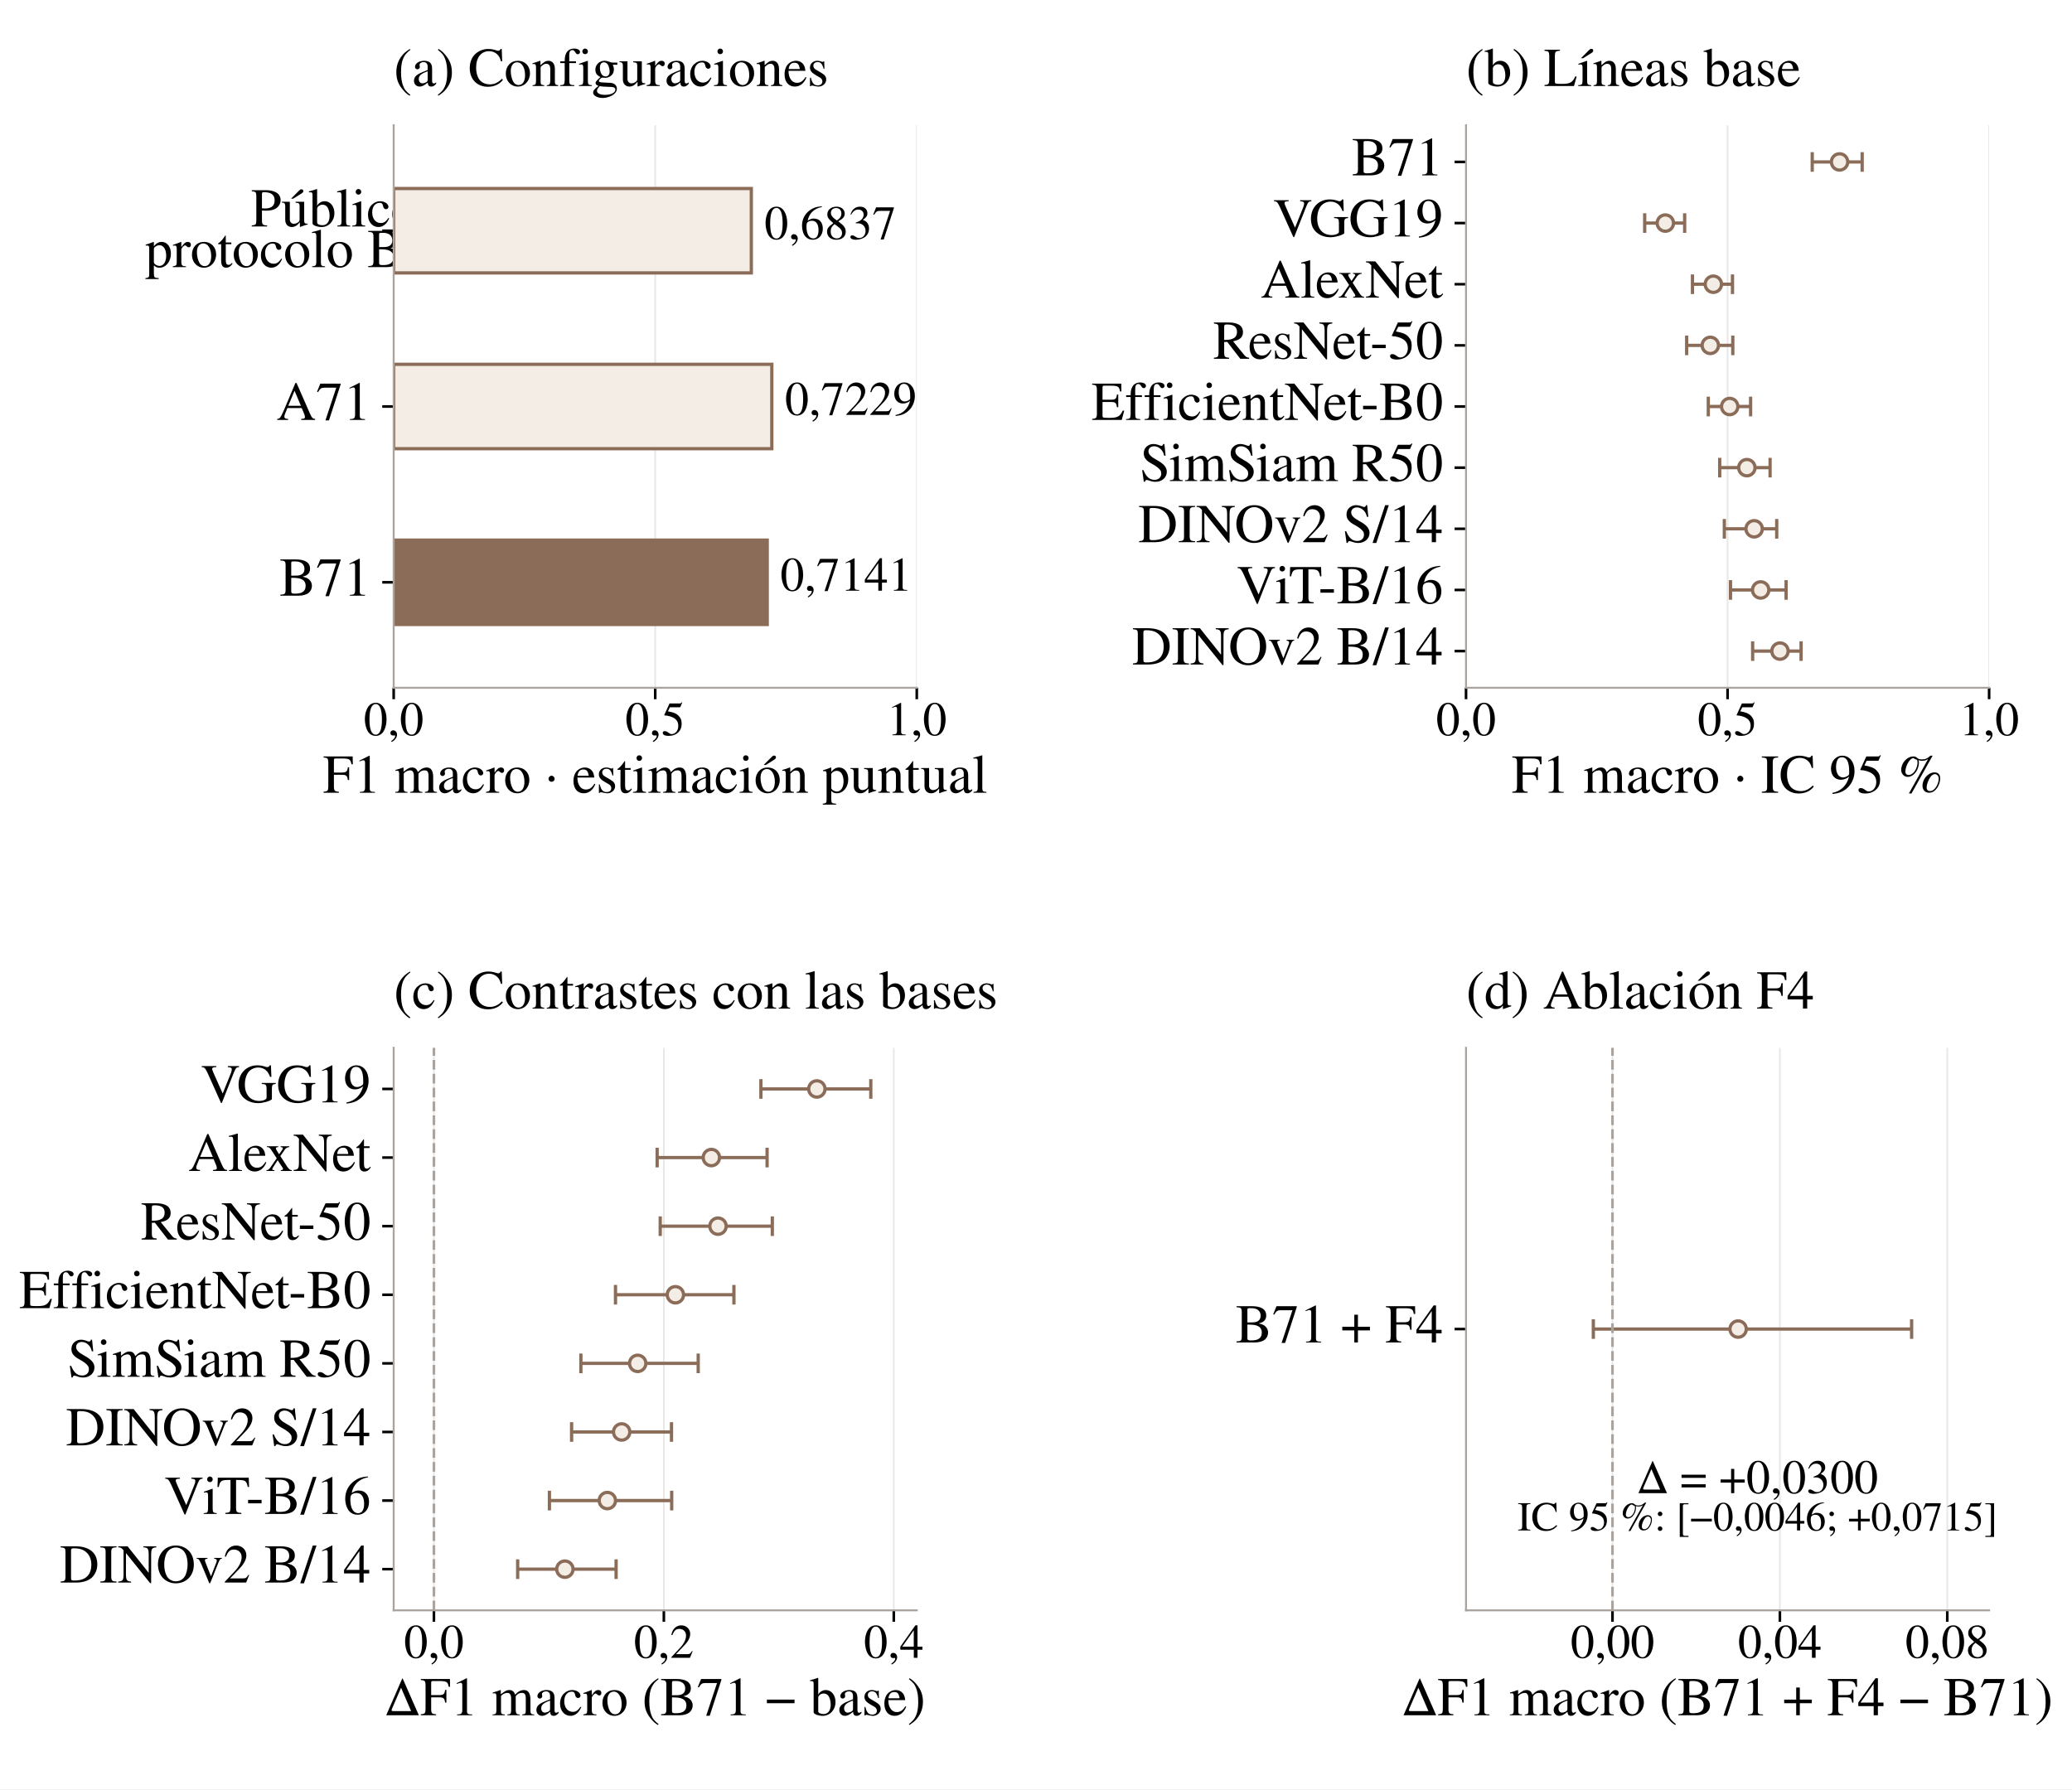
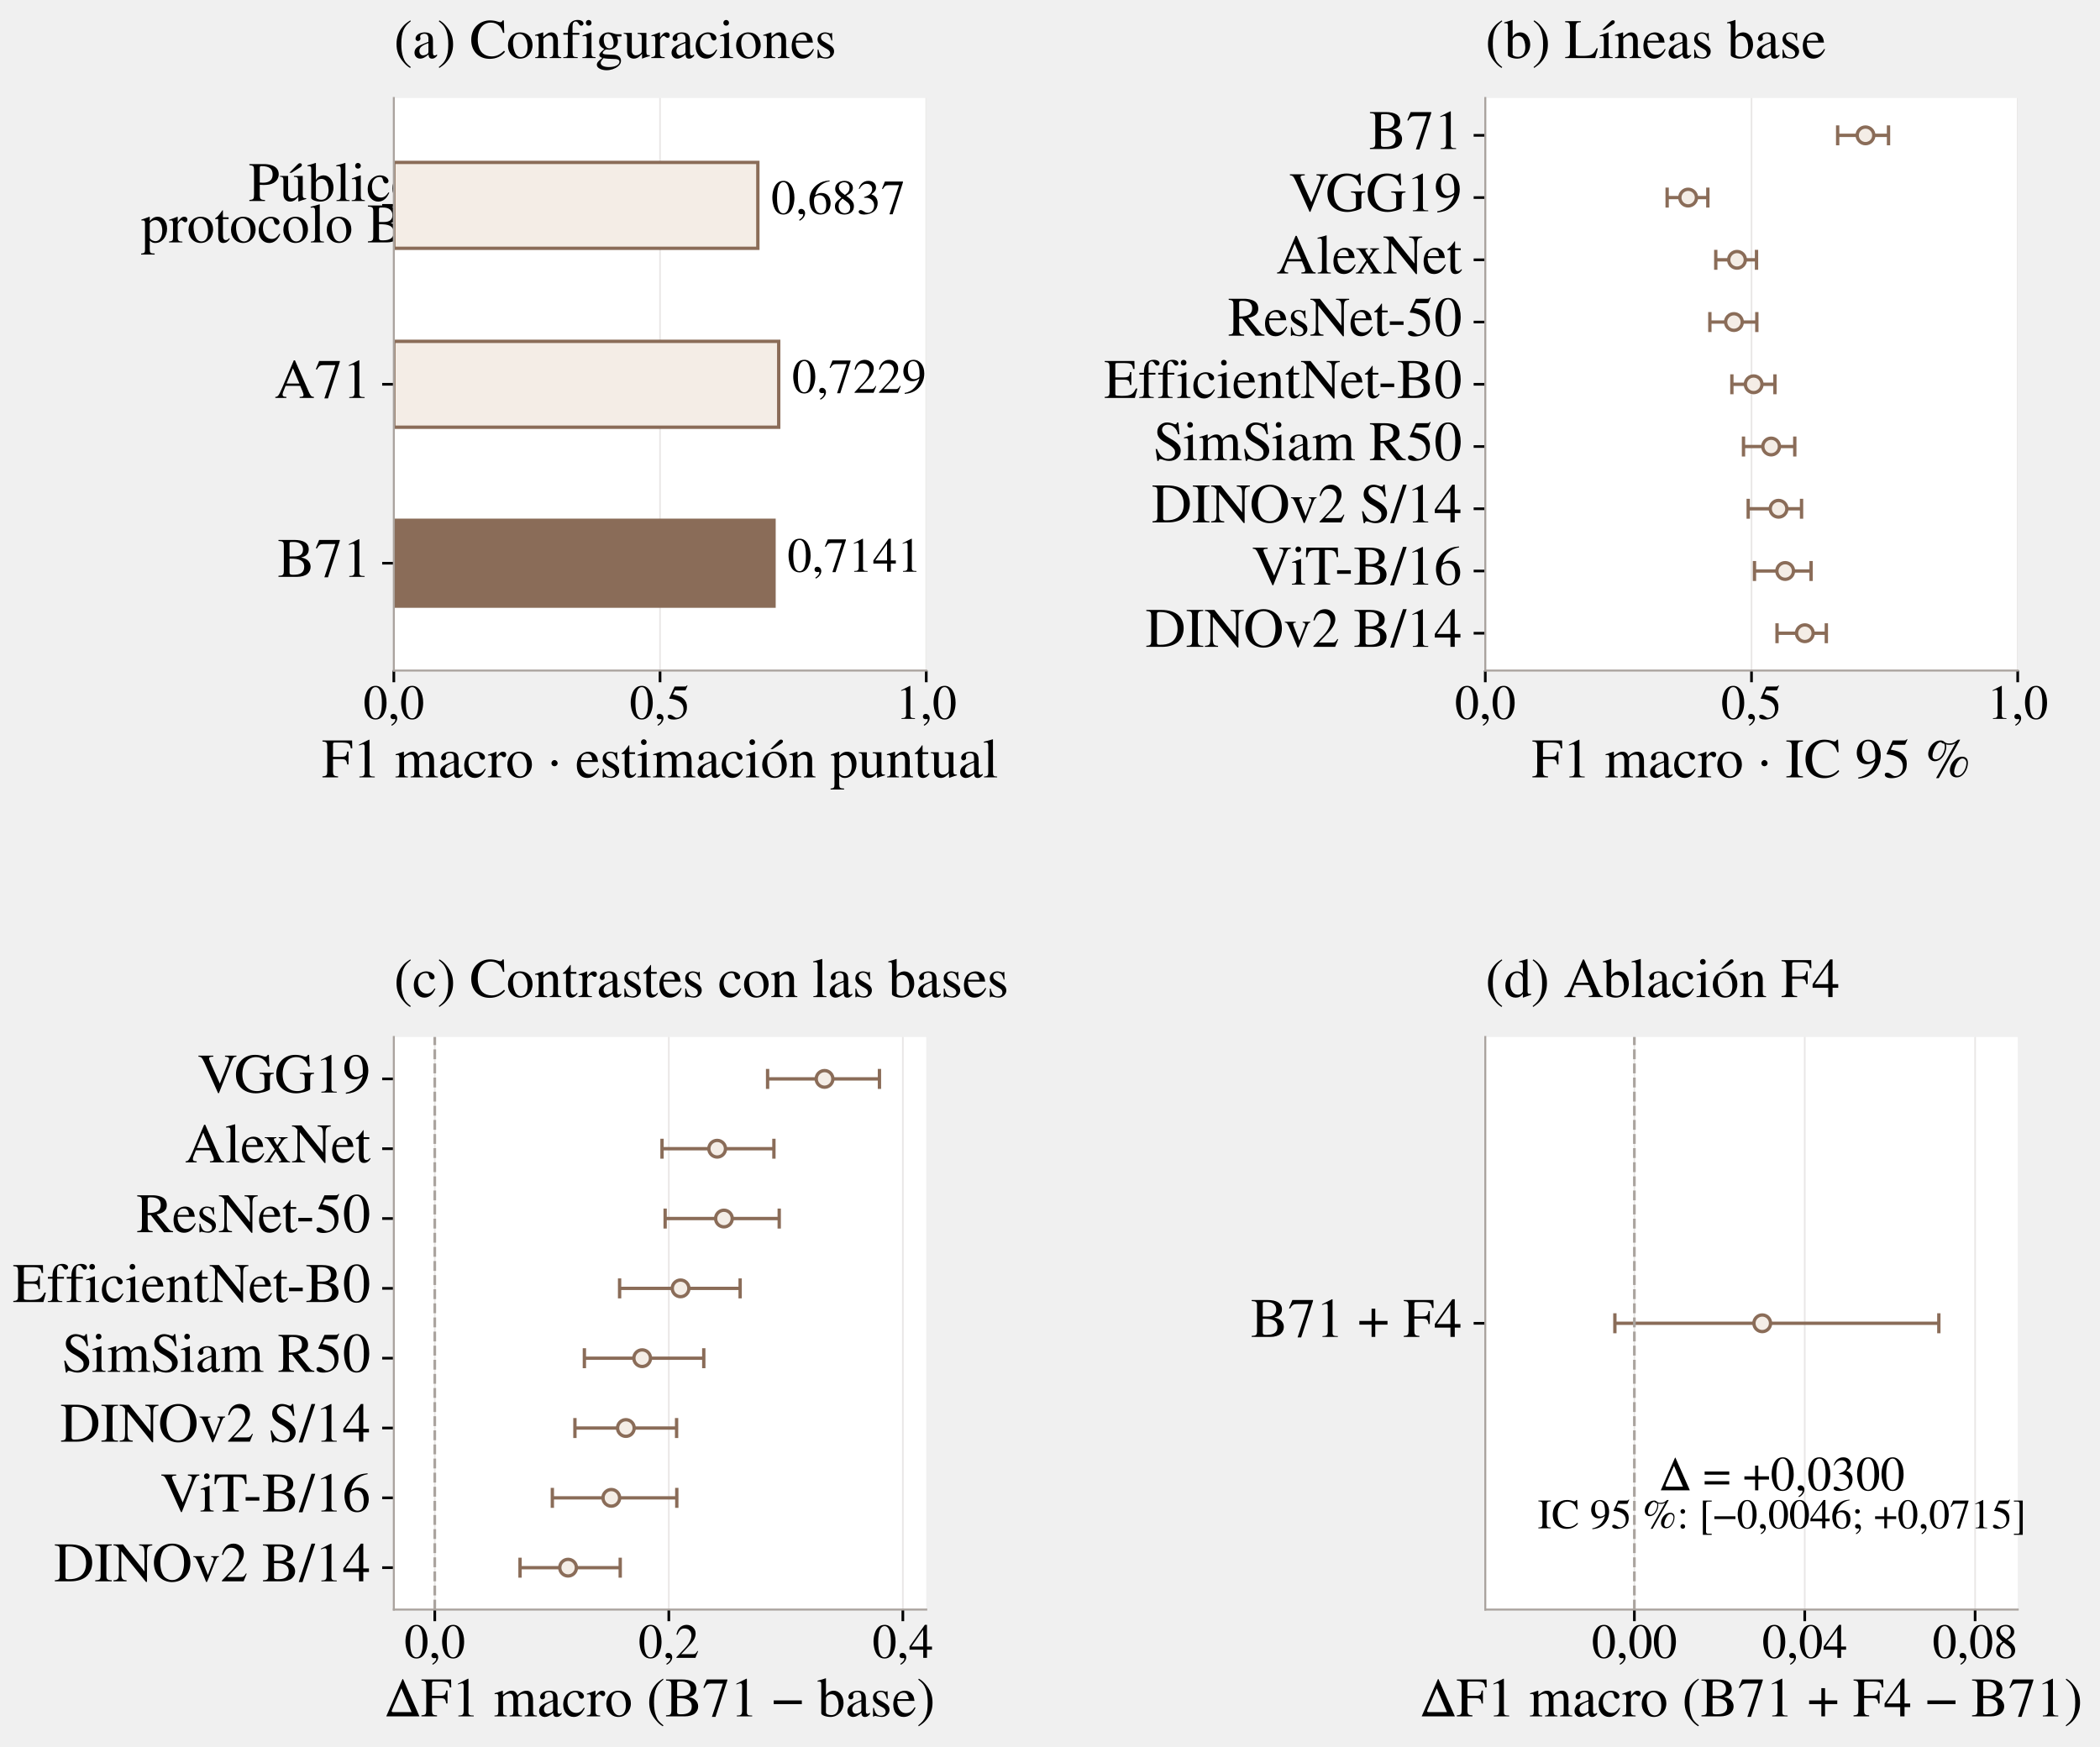
- <svg xmlns="http://www.w3.org/2000/svg" xmlns:xlink="http://www.w3.org/1999/xlink" width="633.6pt" height="547.2pt" viewBox="0 0 633.6 547.2" version="1.1">
+ <svg xmlns="http://www.w3.org/2000/svg" xmlns:xlink="http://www.w3.org/1999/xlink" width="630.913pt" height="524.685pt" viewBox="2.064 8.857 630.913 524.685" version="1.1">
  <defs>
    <style type="text/css">*{stroke-linejoin: round; stroke-linecap: butt}</style>
  </defs>
  <g id="figure_1">
-     <g id="patch_1">
-       <path d="M 0 547.2  L 633.6 547.2  L 633.6 0  L 0 0  z " style="fill: #ffffff" />
-     </g>
    <g id="axes_1">
      <g id="patch_2">
        <path d="M 120.384 210.34  L 280.342 210.34  L 280.342 38.304  L 120.384 38.304  z " style="fill: #ffffff" />
      </g>
      <g id="matplotlib.axis_1">
        <g id="xtick_1">
          <g id="line2d_1">
            <path d="M 120.384 210.34  L 120.384 38.304  " clip-path="url(#pb03a712d07)" style="fill: none; stroke: #aaa39e; stroke-opacity: 0.25; stroke-width: 0.5; stroke-linecap: square" />
          </g>
          <g id="line2d_2">
            <defs>
              <path id="mf6a71a6ab7" d="M 0 0  L 0 3.5  " style="stroke: #000000; stroke-width: 0.8" />
            </defs>
            <g>
              <use xlink:href="#mf6a71a6ab7" x="120.384" y="210.34" style="stroke: #000000; stroke-width: 0.8" />
            </g>
          </g>
          <g id="text_1">
            <text style="font-size: 14.67px; font-family: 'Nimbus Roman'; text-anchor: middle" x="120.384" y="224.853" transform="rotate(-0 120.384 224.853)">0,0</text>
          </g>
        </g>
        <g id="xtick_2">
          <g id="line2d_3">
            <path d="M 200.363 210.34  L 200.363 38.304  " clip-path="url(#pb03a712d07)" style="fill: none; stroke: #aaa39e; stroke-opacity: 0.25; stroke-width: 0.5; stroke-linecap: square" />
          </g>
          <g id="line2d_4">
            <g>
              <use xlink:href="#mf6a71a6ab7" x="200.363" y="210.34" style="stroke: #000000; stroke-width: 0.8" />
            </g>
          </g>
          <g id="text_2">
            <text style="font-size: 14.67px; font-family: 'Nimbus Roman'; text-anchor: middle" x="200.363" y="224.853" transform="rotate(-0 200.363 224.853)">0,5</text>
          </g>
        </g>
        <g id="xtick_3">
          <g id="line2d_5">
            <path d="M 280.342 210.34  L 280.342 38.304  " clip-path="url(#pb03a712d07)" style="fill: none; stroke: #aaa39e; stroke-opacity: 0.25; stroke-width: 0.5; stroke-linecap: square" />
          </g>
          <g id="line2d_6">
            <g>
              <use xlink:href="#mf6a71a6ab7" x="280.342" y="210.34" style="stroke: #000000; stroke-width: 0.8" />
            </g>
          </g>
          <g id="text_3">
            <text style="font-size: 14.67px; font-family: 'Nimbus Roman'; text-anchor: middle" x="280.342" y="224.853" transform="rotate(-0 280.342 224.853)">1,0</text>
          </g>
        </g>
        <g id="text_4">
          <text style="font-size: 16.76px; font-family: 'Nimbus Roman'; text-anchor: middle" x="200.363" y="242.436" transform="rotate(-0 200.363 242.436)">F1 macro · estimación puntual</text>
        </g>
      </g>
      <g id="matplotlib.axis_2">
        <g id="ytick_1">
          <g id="line2d_7">
            <defs>
              <path id="me156489c3a" d="M 0 0  L -3.5 0  " style="stroke: #000000; stroke-width: 0.8" />
            </defs>
            <g>
              <use xlink:href="#me156489c3a" x="120.384" y="70.561" style="stroke: #000000; stroke-width: 0.8" />
            </g>
          </g>
          <g id="text_5">
            <text style="font-size: 16.76px; font-family: 'Nimbus Roman'" transform="translate(76.71275 69.25863)">Público</text>
            <text style="font-size: 16.76px; font-family: 'Nimbus Roman'" transform="translate(44.384 81.69776)">protocolo B71</text>
          </g>
        </g>
        <g id="ytick_2">
          <g id="line2d_8">
            <g>
              <use xlink:href="#me156489c3a" x="120.384" y="124.322" style="stroke: #000000; stroke-width: 0.8" />
            </g>
          </g>
          <g id="text_6">
            <text style="font-size: 16.76px; font-family: 'Nimbus Roman'; text-anchor: end" x="113.384" y="128.42" transform="rotate(-0 113.384 128.42)">A71</text>
          </g>
        </g>
        <g id="ytick_3">
          <g id="line2d_9">
            <g>
              <use xlink:href="#me156489c3a" x="120.384" y="178.084" style="stroke: #000000; stroke-width: 0.8" />
            </g>
          </g>
          <g id="text_7">
            <text style="font-size: 16.76px; font-family: 'Nimbus Roman'; text-anchor: end" x="113.384" y="182.181" transform="rotate(-0 113.384 182.1814)">B71</text>
          </g>
        </g>
      </g>
      <g id="patch_3">
        <path d="M 120.384 57.658  L 229.747 57.658  L 229.747 83.464  L 120.384 83.464  z " clip-path="url(#pb03a712d07)" style="fill: #f4ede6; stroke: #8a6c58; stroke-linejoin: miter" />
      </g>
      <g id="patch_4">
        <path d="M 120.384 111.419  L 236.016 111.419  L 236.016 137.225  L 120.384 137.225  z " clip-path="url(#pb03a712d07)" style="fill: #f4ede6; stroke: #8a6c58; stroke-linejoin: miter" />
      </g>
      <g id="patch_5">
        <path d="M 120.384 165.181  L 234.611 165.181  L 234.611 190.986  L 120.384 190.986  z " clip-path="url(#pb03a712d07)" style="fill: #8a6c58; stroke: #8a6c58; stroke-linejoin: miter" />
      </g>
      <g id="patch_6">
        <path d="M 120.384 210.34  L 120.384 38.304  " style="fill: none; stroke: #aaa39e; stroke-width: 0.6; stroke-linejoin: miter; stroke-linecap: square" />
      </g>
      <g id="patch_7">
        <path d="M 120.384 210.34  L 280.342 210.34  " style="fill: none; stroke: #aaa39e; stroke-width: 0.6; stroke-linejoin: miter; stroke-linecap: square" />
      </g>
      <g id="text_8">
        <text style="font-size: 14.67px; font-family: 'Nimbus Roman'; text-anchor: start" x="233.745" y="73.123" transform="rotate(-0 233.7455 73.12347)">0,6837</text>
      </g>
      <g id="text_9">
        <text style="font-size: 14.67px; font-family: 'Nimbus Roman'; text-anchor: start" x="240.015" y="126.885" transform="rotate(-0 240.0148 126.8848)">0,7229</text>
      </g>
      <g id="text_10">
        <text style="font-size: 14.67px; font-family: 'Nimbus Roman'; text-anchor: start" x="238.61" y="180.646" transform="rotate(-0 238.6101 180.6462)">0,7141</text>
      </g>
      <g id="text_11">
        <text style="font-size: 16.76px; font-family: 'Nimbus Roman'; text-anchor: start" x="120.384" y="26.304" transform="rotate(-0 120.384 26.304)">(a) Configuraciones</text>
      </g>
    </g>
    <g id="axes_2">
      <g id="patch_8">
        <path d="M 448.298 210.34  L 608.256 210.34  L 608.256 38.304  L 448.298 38.304  z " style="fill: #ffffff" />
      </g>
      <g id="matplotlib.axis_3">
        <g id="xtick_4">
          <g id="line2d_10">
            <path d="M 448.298 210.34  L 448.298 38.304  " clip-path="url(#p056032c925)" style="fill: none; stroke: #aaa39e; stroke-opacity: 0.25; stroke-width: 0.5; stroke-linecap: square" />
          </g>
          <g id="line2d_11">
            <g>
              <use xlink:href="#mf6a71a6ab7" x="448.298" y="210.34" style="stroke: #000000; stroke-width: 0.8" />
            </g>
          </g>
          <g id="text_12">
            <text style="font-size: 14.67px; font-family: 'Nimbus Roman'; text-anchor: middle" x="448.298" y="224.853" transform="rotate(-0 448.298 224.853)">0,0</text>
          </g>
        </g>
        <g id="xtick_5">
          <g id="line2d_12">
            <path d="M 528.277 210.34  L 528.277 38.304  " clip-path="url(#p056032c925)" style="fill: none; stroke: #aaa39e; stroke-opacity: 0.25; stroke-width: 0.5; stroke-linecap: square" />
          </g>
          <g id="line2d_13">
            <g>
              <use xlink:href="#mf6a71a6ab7" x="528.277" y="210.34" style="stroke: #000000; stroke-width: 0.8" />
            </g>
          </g>
          <g id="text_13">
            <text style="font-size: 14.67px; font-family: 'Nimbus Roman'; text-anchor: middle" x="528.277" y="224.853" transform="rotate(-0 528.277 224.853)">0,5</text>
          </g>
        </g>
        <g id="xtick_6">
          <g id="line2d_14">
            <path d="M 608.256 210.34  L 608.256 38.304  " clip-path="url(#p056032c925)" style="fill: none; stroke: #aaa39e; stroke-opacity: 0.25; stroke-width: 0.5; stroke-linecap: square" />
          </g>
          <g id="line2d_15">
            <g>
              <use xlink:href="#mf6a71a6ab7" x="608.256" y="210.34" style="stroke: #000000; stroke-width: 0.8" />
            </g>
          </g>
          <g id="text_14">
            <text style="font-size: 14.67px; font-family: 'Nimbus Roman'; text-anchor: middle" x="608.256" y="224.853" transform="rotate(-0 608.256 224.853)">1,0</text>
          </g>
        </g>
        <g id="text_15">
          <text style="font-size: 16.76px; font-family: 'Nimbus Roman'; text-anchor: middle" x="528.277" y="242.436" transform="rotate(-0 528.277 242.436)">F1 macro · IC 95 %</text>
        </g>
      </g>
      <g id="matplotlib.axis_4">
        <g id="ytick_4">
          <g id="line2d_16">
            <g>
              <use xlink:href="#me156489c3a" x="448.298" y="49.524" style="stroke: #000000; stroke-width: 0.8" />
            </g>
          </g>
          <g id="text_16">
            <text style="font-size: 16.76px; font-family: 'Nimbus Roman'; text-anchor: end" x="441.298" y="53.622" transform="rotate(-0 441.298 53.62157)">B71</text>
          </g>
        </g>
        <g id="ytick_5">
          <g id="line2d_17">
            <g>
              <use xlink:href="#me156489c3a" x="448.298" y="68.223" style="stroke: #000000; stroke-width: 0.8" />
            </g>
          </g>
          <g id="text_17">
            <text style="font-size: 16.76px; font-family: 'Nimbus Roman'; text-anchor: end" x="441.298" y="72.321" transform="rotate(-0 441.298 72.32118)">VGG19</text>
          </g>
        </g>
        <g id="ytick_6">
          <g id="line2d_18">
            <g>
              <use xlink:href="#me156489c3a" x="448.298" y="86.923" style="stroke: #000000; stroke-width: 0.8" />
            </g>
          </g>
          <g id="text_18">
            <text style="font-size: 16.76px; font-family: 'Nimbus Roman'; text-anchor: end" x="441.298" y="91.021" transform="rotate(-0 441.298 91.02079)">AlexNet</text>
          </g>
        </g>
        <g id="ytick_7">
          <g id="line2d_19">
            <g>
              <use xlink:href="#me156489c3a" x="448.298" y="105.623" style="stroke: #000000; stroke-width: 0.8" />
            </g>
          </g>
          <g id="text_19">
            <text style="font-size: 16.76px; font-family: 'Nimbus Roman'; text-anchor: end" x="441.298" y="109.72" transform="rotate(-0 441.298 109.7204)">ResNet-50</text>
          </g>
        </g>
        <g id="ytick_8">
          <g id="line2d_20">
            <g>
              <use xlink:href="#me156489c3a" x="448.298" y="124.322" style="stroke: #000000; stroke-width: 0.8" />
            </g>
          </g>
          <g id="text_20">
            <text style="font-size: 16.76px; font-family: 'Nimbus Roman'; text-anchor: end" x="441.298" y="128.42" transform="rotate(-0 441.298 128.42)">EfficientNet-B0</text>
          </g>
        </g>
        <g id="ytick_9">
          <g id="line2d_21">
            <g>
              <use xlink:href="#me156489c3a" x="448.298" y="143.022" style="stroke: #000000; stroke-width: 0.8" />
            </g>
          </g>
          <g id="text_21">
            <text style="font-size: 16.76px; font-family: 'Nimbus Roman'; text-anchor: end" x="441.298" y="147.12" transform="rotate(-0 441.298 147.1196)">SimSiam R50</text>
          </g>
        </g>
        <g id="ytick_10">
          <g id="line2d_22">
            <g>
              <use xlink:href="#me156489c3a" x="448.298" y="161.721" style="stroke: #000000; stroke-width: 0.8" />
            </g>
          </g>
          <g id="text_22">
            <text style="font-size: 16.76px; font-family: 'Nimbus Roman'; text-anchor: end" x="441.298" y="165.819" transform="rotate(-0 441.298 165.8192)">DINOv2 S/14</text>
          </g>
        </g>
        <g id="ytick_11">
          <g id="line2d_23">
            <g>
              <use xlink:href="#me156489c3a" x="448.298" y="180.421" style="stroke: #000000; stroke-width: 0.8" />
            </g>
          </g>
          <g id="text_23">
            <text style="font-size: 16.76px; font-family: 'Nimbus Roman'; text-anchor: end" x="441.298" y="184.519" transform="rotate(-0 441.298 184.5188)">ViT-B/16</text>
          </g>
        </g>
        <g id="ytick_12">
          <g id="line2d_24">
            <g>
              <use xlink:href="#me156489c3a" x="448.298" y="199.121" style="stroke: #000000; stroke-width: 0.8" />
            </g>
          </g>
          <g id="text_24">
            <text style="font-size: 16.76px; font-family: 'Nimbus Roman'; text-anchor: end" x="441.298" y="203.218" transform="rotate(-0 441.298 203.2184)">DINOv2 B/14</text>
          </g>
        </g>
      </g>
      <g id="LineCollection_1">
        <path d="M 554.165 49.524  L 569.44 49.524  " clip-path="url(#p056032c925)" style="fill: none; stroke: #8a6c58" />
        <path d="M 502.934 68.223  L 515.156 68.223  " clip-path="url(#p056032c925)" style="fill: none; stroke: #8a6c58" />
        <path d="M 517.542 86.923  L 529.782 86.923  " clip-path="url(#p056032c925)" style="fill: none; stroke: #8a6c58" />
        <path d="M 515.767 105.623  L 529.876 105.623  " clip-path="url(#p056032c925)" style="fill: none; stroke: #8a6c58" />
        <path d="M 522.381 124.322  L 535.319 124.322  " clip-path="url(#p056032c925)" style="fill: none; stroke: #8a6c58" />
        <path d="M 525.873 143.022  L 541.279 143.022  " clip-path="url(#p056032c925)" style="fill: none; stroke: #8a6c58" />
        <path d="M 527.287 161.721  L 543.309 161.721  " clip-path="url(#p056032c925)" style="fill: none; stroke: #8a6c58" />
        <path d="M 529.167 180.421  L 546.176 180.421  " clip-path="url(#p056032c925)" style="fill: none; stroke: #8a6c58" />
        <path d="M 535.947 199.121  L 550.755 199.121  " clip-path="url(#p056032c925)" style="fill: none; stroke: #8a6c58" />
      </g>
      <g id="line2d_25">
        <defs>
          <path id="mb0f9478a7f" d="M 0 3  L 0 -3  " style="stroke: #8a6c58" />
        </defs>
        <g clip-path="url(#p056032c925)">
          <use xlink:href="#mb0f9478a7f" x="554.165" y="49.524" style="fill: #8a6c58; stroke: #8a6c58" />
          <use xlink:href="#mb0f9478a7f" x="502.934" y="68.223" style="fill: #8a6c58; stroke: #8a6c58" />
          <use xlink:href="#mb0f9478a7f" x="517.542" y="86.923" style="fill: #8a6c58; stroke: #8a6c58" />
          <use xlink:href="#mb0f9478a7f" x="515.767" y="105.623" style="fill: #8a6c58; stroke: #8a6c58" />
          <use xlink:href="#mb0f9478a7f" x="522.381" y="124.322" style="fill: #8a6c58; stroke: #8a6c58" />
          <use xlink:href="#mb0f9478a7f" x="525.873" y="143.022" style="fill: #8a6c58; stroke: #8a6c58" />
          <use xlink:href="#mb0f9478a7f" x="527.287" y="161.721" style="fill: #8a6c58; stroke: #8a6c58" />
          <use xlink:href="#mb0f9478a7f" x="529.167" y="180.421" style="fill: #8a6c58; stroke: #8a6c58" />
          <use xlink:href="#mb0f9478a7f" x="535.947" y="199.121" style="fill: #8a6c58; stroke: #8a6c58" />
        </g>
      </g>
      <g id="line2d_26">
        <g clip-path="url(#p056032c925)">
          <use xlink:href="#mb0f9478a7f" x="569.44" y="49.524" style="fill: #8a6c58; stroke: #8a6c58" />
          <use xlink:href="#mb0f9478a7f" x="515.156" y="68.223" style="fill: #8a6c58; stroke: #8a6c58" />
          <use xlink:href="#mb0f9478a7f" x="529.782" y="86.923" style="fill: #8a6c58; stroke: #8a6c58" />
          <use xlink:href="#mb0f9478a7f" x="529.876" y="105.623" style="fill: #8a6c58; stroke: #8a6c58" />
          <use xlink:href="#mb0f9478a7f" x="535.319" y="124.322" style="fill: #8a6c58; stroke: #8a6c58" />
          <use xlink:href="#mb0f9478a7f" x="541.279" y="143.022" style="fill: #8a6c58; stroke: #8a6c58" />
          <use xlink:href="#mb0f9478a7f" x="543.309" y="161.721" style="fill: #8a6c58; stroke: #8a6c58" />
          <use xlink:href="#mb0f9478a7f" x="546.176" y="180.421" style="fill: #8a6c58; stroke: #8a6c58" />
          <use xlink:href="#mb0f9478a7f" x="550.755" y="199.121" style="fill: #8a6c58; stroke: #8a6c58" />
        </g>
      </g>
      <g id="line2d_27">
        <defs>
          <path id="m478e8dbc94" d="M 0 2.5  C 0.663 2.5 1.299 2.237 1.768 1.768  C 2.237 1.299 2.5 0.663 2.5 0  C 2.5 -0.663 2.237 -1.299 1.768 -1.768  C 1.299 -2.237 0.663 -2.5 0 -2.5  C -0.663 -2.5 -1.299 -2.237 -1.768 -1.768  C -2.237 -1.299 -2.5 -0.663 -2.5 0  C -2.5 0.663 -2.237 1.299 -1.768 1.768  C -1.299 2.237 -0.663 2.5 0 2.5  z " style="stroke: #8a6c58" />
        </defs>
        <g clip-path="url(#p056032c925)">
          <use xlink:href="#m478e8dbc94" x="562.525" y="49.524" style="fill: #f4ede6; stroke: #8a6c58" />
          <use xlink:href="#m478e8dbc94" x="509.245" y="68.223" style="fill: #f4ede6; stroke: #8a6c58" />
          <use xlink:href="#m478e8dbc94" x="523.924" y="86.923" style="fill: #f4ede6; stroke: #8a6c58" />
          <use xlink:href="#m478e8dbc94" x="522.999" y="105.623" style="fill: #f4ede6; stroke: #8a6c58" />
          <use xlink:href="#m478e8dbc94" x="528.927" y="124.322" style="fill: #f4ede6; stroke: #8a6c58" />
          <use xlink:href="#m478e8dbc94" x="534.174" y="143.022" style="fill: #f4ede6; stroke: #8a6c58" />
          <use xlink:href="#m478e8dbc94" x="536.403" y="161.721" style="fill: #f4ede6; stroke: #8a6c58" />
          <use xlink:href="#m478e8dbc94" x="538.395" y="180.421" style="fill: #f4ede6; stroke: #8a6c58" />
          <use xlink:href="#m478e8dbc94" x="544.304" y="199.121" style="fill: #f4ede6; stroke: #8a6c58" />
        </g>
      </g>
      <g id="patch_9">
        <path d="M 448.298 210.34  L 448.298 38.304  " style="fill: none; stroke: #aaa39e; stroke-width: 0.6; stroke-linejoin: miter; stroke-linecap: square" />
      </g>
      <g id="patch_10">
        <path d="M 448.298 210.34  L 608.256 210.34  " style="fill: none; stroke: #aaa39e; stroke-width: 0.6; stroke-linejoin: miter; stroke-linecap: square" />
      </g>
      <g id="text_25">
        <text style="font-size: 16.76px; font-family: 'Nimbus Roman'; text-anchor: start" x="448.298" y="26.304" transform="rotate(-0 448.298 26.304)">(b) Líneas base</text>
      </g>
    </g>
    <g id="axes_3">
      <g id="patch_11">
        <path d="M 120.384 492.48  L 280.342 492.48  L 280.342 320.444  L 120.384 320.444  z " style="fill: #ffffff" />
      </g>
      <g id="matplotlib.axis_5">
        <g id="xtick_7">
          <g id="line2d_28">
            <path d="M 132.688 492.48  L 132.688 320.444  " clip-path="url(#p86e054930f)" style="fill: none; stroke: #aaa39e; stroke-opacity: 0.25; stroke-width: 0.5; stroke-linecap: square" />
          </g>
          <g id="line2d_29">
            <g>
              <use xlink:href="#mf6a71a6ab7" x="132.688" y="492.48" style="stroke: #000000; stroke-width: 0.8" />
            </g>
          </g>
          <g id="text_26">
            <text style="font-size: 14.67px; font-family: 'Nimbus Roman'; text-anchor: middle" x="132.688" y="506.993" transform="rotate(-0 132.6885 506.9927)">0,0</text>
          </g>
        </g>
        <g id="xtick_8">
          <g id="line2d_30">
            <path d="M 203 492.48  L 203 320.444  " clip-path="url(#p86e054930f)" style="fill: none; stroke: #aaa39e; stroke-opacity: 0.25; stroke-width: 0.5; stroke-linecap: square" />
          </g>
          <g id="line2d_31">
            <g>
              <use xlink:href="#mf6a71a6ab7" x="203" y="492.48" style="stroke: #000000; stroke-width: 0.8" />
            </g>
          </g>
          <g id="text_27">
            <text style="font-size: 14.67px; font-family: 'Nimbus Roman'; text-anchor: middle" x="203" y="506.993" transform="rotate(-0 202.9997 506.9927)">0,2</text>
          </g>
        </g>
        <g id="xtick_9">
          <g id="line2d_32">
            <path d="M 273.311 492.48  L 273.311 320.444  " clip-path="url(#p86e054930f)" style="fill: none; stroke: #aaa39e; stroke-opacity: 0.25; stroke-width: 0.5; stroke-linecap: square" />
          </g>
          <g id="line2d_33">
            <g>
              <use xlink:href="#mf6a71a6ab7" x="273.311" y="492.48" style="stroke: #000000; stroke-width: 0.8" />
            </g>
          </g>
          <g id="text_28">
            <text style="font-size: 14.67px; font-family: 'Nimbus Roman'; text-anchor: middle" x="273.311" y="506.993" transform="rotate(-0 273.3109 506.9927)">0,4</text>
          </g>
        </g>
        <g id="text_29">
          <text style="font-size: 16.76px; font-family: 'Nimbus Roman'; text-anchor: middle" x="200.363" y="524.576" transform="rotate(-0 200.363 524.5756)">ΔF1 macro (B71 − base)</text>
        </g>
      </g>
      <g id="matplotlib.axis_6">
        <g id="ytick_13">
          <g id="line2d_34">
            <g>
              <use xlink:href="#me156489c3a" x="120.384" y="333.032" style="stroke: #000000; stroke-width: 0.8" />
            </g>
          </g>
          <g id="text_30">
            <text style="font-size: 16.76px; font-family: 'Nimbus Roman'; text-anchor: end" x="113.384" y="337.129" transform="rotate(-0 113.384 337.1295)">VGG19</text>
          </g>
        </g>
        <g id="ytick_14">
          <g id="line2d_35">
            <g>
              <use xlink:href="#me156489c3a" x="120.384" y="354.012" style="stroke: #000000; stroke-width: 0.8" />
            </g>
          </g>
          <g id="text_31">
            <text style="font-size: 16.76px; font-family: 'Nimbus Roman'; text-anchor: end" x="113.384" y="358.11" transform="rotate(-0 113.384 358.1095)">AlexNet</text>
          </g>
        </g>
        <g id="ytick_15">
          <g id="line2d_36">
            <g>
              <use xlink:href="#me156489c3a" x="120.384" y="374.992" style="stroke: #000000; stroke-width: 0.8" />
            </g>
          </g>
          <g id="text_32">
            <text style="font-size: 16.76px; font-family: 'Nimbus Roman'; text-anchor: end" x="113.384" y="379.09" transform="rotate(-0 113.384 379.0896)">ResNet-50</text>
          </g>
        </g>
        <g id="ytick_16">
          <g id="line2d_37">
            <g>
              <use xlink:href="#me156489c3a" x="120.384" y="395.972" style="stroke: #000000; stroke-width: 0.8" />
            </g>
          </g>
          <g id="text_33">
            <text style="font-size: 16.76px; font-family: 'Nimbus Roman'; text-anchor: end" x="113.384" y="400.07" transform="rotate(-0 113.384 400.0696)">EfficientNet-B0</text>
          </g>
        </g>
        <g id="ytick_17">
          <g id="line2d_38">
            <g>
              <use xlink:href="#me156489c3a" x="120.384" y="416.952" style="stroke: #000000; stroke-width: 0.8" />
            </g>
          </g>
          <g id="text_34">
            <text style="font-size: 16.76px; font-family: 'Nimbus Roman'; text-anchor: end" x="113.384" y="421.05" transform="rotate(-0 113.384 421.0497)">SimSiam R50</text>
          </g>
        </g>
        <g id="ytick_18">
          <g id="line2d_39">
            <g>
              <use xlink:href="#me156489c3a" x="120.384" y="437.932" style="stroke: #000000; stroke-width: 0.8" />
            </g>
          </g>
          <g id="text_35">
            <text style="font-size: 16.76px; font-family: 'Nimbus Roman'; text-anchor: end" x="113.384" y="442.03" transform="rotate(-0 113.384 442.0297)">DINOv2 S/14</text>
          </g>
        </g>
        <g id="ytick_19">
          <g id="line2d_40">
            <g>
              <use xlink:href="#me156489c3a" x="120.384" y="458.912" style="stroke: #000000; stroke-width: 0.8" />
            </g>
          </g>
          <g id="text_36">
            <text style="font-size: 16.76px; font-family: 'Nimbus Roman'; text-anchor: end" x="113.384" y="463.01" transform="rotate(-0 113.384 463.0097)">ViT-B/16</text>
          </g>
        </g>
        <g id="ytick_20">
          <g id="line2d_41">
            <g>
              <use xlink:href="#me156489c3a" x="120.384" y="479.892" style="stroke: #000000; stroke-width: 0.8" />
            </g>
          </g>
          <g id="text_37">
            <text style="font-size: 16.76px; font-family: 'Nimbus Roman'; text-anchor: end" x="113.384" y="483.99" transform="rotate(-0 113.384 483.9898)">DINOv2 B/14</text>
          </g>
        </g>
      </g>
      <g id="LineCollection_2">
        <path d="M 232.677 333.032  L 266.281 333.032  " clip-path="url(#p86e054930f)" style="fill: none; stroke: #8a6c58" />
        <path d="M 200.953 354.012  L 234.573 354.012  " clip-path="url(#p86e054930f)" style="fill: none; stroke: #8a6c58" />
        <path d="M 201.894 374.992  L 236.168 374.992  " clip-path="url(#p86e054930f)" style="fill: none; stroke: #8a6c58" />
        <path d="M 188.213 395.972  L 224.426 395.972  " clip-path="url(#p86e054930f)" style="fill: none; stroke: #8a6c58" />
        <path d="M 177.632 416.952  L 213.504 416.952  " clip-path="url(#p86e054930f)" style="fill: none; stroke: #8a6c58" />
        <path d="M 174.791 437.932  L 205.336 437.932  " clip-path="url(#p86e054930f)" style="fill: none; stroke: #8a6c58" />
        <path d="M 168.007 458.912  L 205.397 458.912  " clip-path="url(#p86e054930f)" style="fill: none; stroke: #8a6c58" />
        <path d="M 158.298 479.892  L 188.399 479.892  " clip-path="url(#p86e054930f)" style="fill: none; stroke: #8a6c58" />
      </g>
      <g id="line2d_42">
        <g clip-path="url(#p86e054930f)">
          <use xlink:href="#mb0f9478a7f" x="232.677" y="333.032" style="fill: #8a6c58; stroke: #8a6c58" />
          <use xlink:href="#mb0f9478a7f" x="200.953" y="354.012" style="fill: #8a6c58; stroke: #8a6c58" />
          <use xlink:href="#mb0f9478a7f" x="201.894" y="374.992" style="fill: #8a6c58; stroke: #8a6c58" />
          <use xlink:href="#mb0f9478a7f" x="188.213" y="395.972" style="fill: #8a6c58; stroke: #8a6c58" />
          <use xlink:href="#mb0f9478a7f" x="177.632" y="416.952" style="fill: #8a6c58; stroke: #8a6c58" />
          <use xlink:href="#mb0f9478a7f" x="174.791" y="437.932" style="fill: #8a6c58; stroke: #8a6c58" />
          <use xlink:href="#mb0f9478a7f" x="168.007" y="458.912" style="fill: #8a6c58; stroke: #8a6c58" />
          <use xlink:href="#mb0f9478a7f" x="158.298" y="479.892" style="fill: #8a6c58; stroke: #8a6c58" />
        </g>
      </g>
      <g id="line2d_43">
        <g clip-path="url(#p86e054930f)">
          <use xlink:href="#mb0f9478a7f" x="266.281" y="333.032" style="fill: #8a6c58; stroke: #8a6c58" />
          <use xlink:href="#mb0f9478a7f" x="234.573" y="354.012" style="fill: #8a6c58; stroke: #8a6c58" />
          <use xlink:href="#mb0f9478a7f" x="236.168" y="374.992" style="fill: #8a6c58; stroke: #8a6c58" />
          <use xlink:href="#mb0f9478a7f" x="224.426" y="395.972" style="fill: #8a6c58; stroke: #8a6c58" />
          <use xlink:href="#mb0f9478a7f" x="213.504" y="416.952" style="fill: #8a6c58; stroke: #8a6c58" />
          <use xlink:href="#mb0f9478a7f" x="205.336" y="437.932" style="fill: #8a6c58; stroke: #8a6c58" />
          <use xlink:href="#mb0f9478a7f" x="205.397" y="458.912" style="fill: #8a6c58; stroke: #8a6c58" />
          <use xlink:href="#mb0f9478a7f" x="188.399" y="479.892" style="fill: #8a6c58; stroke: #8a6c58" />
        </g>
      </g>
      <g id="line2d_44">
        <path d="M 132.688 492.48  L 132.688 320.444  " clip-path="url(#p86e054930f)" style="fill: none; stroke-dasharray: 2.96,1.28; stroke-dashoffset: 0; stroke: #aaa39e; stroke-width: 0.8" />
      </g>
      <g id="line2d_45">
        <g clip-path="url(#p86e054930f)">
          <use xlink:href="#m478e8dbc94" x="249.788" y="333.032" style="fill: #f4ede6; stroke: #8a6c58" />
          <use xlink:href="#m478e8dbc94" x="217.527" y="354.012" style="fill: #f4ede6; stroke: #8a6c58" />
          <use xlink:href="#m478e8dbc94" x="219.559" y="374.992" style="fill: #f4ede6; stroke: #8a6c58" />
          <use xlink:href="#m478e8dbc94" x="206.531" y="395.972" style="fill: #f4ede6; stroke: #8a6c58" />
          <use xlink:href="#m478e8dbc94" x="194.998" y="416.952" style="fill: #f4ede6; stroke: #8a6c58" />
          <use xlink:href="#m478e8dbc94" x="190.099" y="437.932" style="fill: #f4ede6; stroke: #8a6c58" />
          <use xlink:href="#m478e8dbc94" x="185.723" y="458.912" style="fill: #f4ede6; stroke: #8a6c58" />
          <use xlink:href="#m478e8dbc94" x="172.735" y="479.892" style="fill: #f4ede6; stroke: #8a6c58" />
        </g>
      </g>
      <g id="patch_12">
        <path d="M 120.384 492.48  L 120.384 320.444  " style="fill: none; stroke: #aaa39e; stroke-width: 0.6; stroke-linejoin: miter; stroke-linecap: square" />
      </g>
      <g id="patch_13">
        <path d="M 120.384 492.48  L 280.342 492.48  " style="fill: none; stroke: #aaa39e; stroke-width: 0.6; stroke-linejoin: miter; stroke-linecap: square" />
      </g>
      <g id="text_38">
        <text style="font-size: 16.76px; font-family: 'Nimbus Roman'; text-anchor: start" x="120.384" y="308.444" transform="rotate(-0 120.384 308.4436)">(c) Contrastes con las bases</text>
      </g>
    </g>
    <g id="axes_4">
      <g id="patch_14">
        <path d="M 448.298 492.48  L 608.256 492.48  L 608.256 320.444  L 448.298 320.444  z " style="fill: #ffffff" />
      </g>
      <g id="matplotlib.axis_7">
        <g id="xtick_10">
          <g id="line2d_46">
            <path d="M 493.086 492.48  L 493.086 320.444  " clip-path="url(#p1aa30f0b88)" style="fill: none; stroke: #aaa39e; stroke-opacity: 0.25; stroke-width: 0.5; stroke-linecap: square" />
          </g>
          <g id="line2d_47">
            <g>
              <use xlink:href="#mf6a71a6ab7" x="493.086" y="492.48" style="stroke: #000000; stroke-width: 0.8" />
            </g>
          </g>
          <g id="text_39">
            <text style="font-size: 14.67px; font-family: 'Nimbus Roman'; text-anchor: middle" x="493.086" y="506.993" transform="rotate(-0 493.0862 506.9927)">0,00</text>
          </g>
        </g>
        <g id="xtick_11">
          <g id="line2d_48">
            <path d="M 544.273 492.48  L 544.273 320.444  " clip-path="url(#p1aa30f0b88)" style="fill: none; stroke: #aaa39e; stroke-opacity: 0.25; stroke-width: 0.5; stroke-linecap: square" />
          </g>
          <g id="line2d_49">
            <g>
              <use xlink:href="#mf6a71a6ab7" x="544.273" y="492.48" style="stroke: #000000; stroke-width: 0.8" />
            </g>
          </g>
          <g id="text_40">
            <text style="font-size: 14.67px; font-family: 'Nimbus Roman'; text-anchor: middle" x="544.273" y="506.993" transform="rotate(-0 544.2728 506.9927)">0,04</text>
          </g>
        </g>
        <g id="xtick_12">
          <g id="line2d_50">
            <path d="M 595.459 492.48  L 595.459 320.444  " clip-path="url(#p1aa30f0b88)" style="fill: none; stroke: #aaa39e; stroke-opacity: 0.25; stroke-width: 0.5; stroke-linecap: square" />
          </g>
          <g id="line2d_51">
            <g>
              <use xlink:href="#mf6a71a6ab7" x="595.459" y="492.48" style="stroke: #000000; stroke-width: 0.8" />
            </g>
          </g>
          <g id="text_41">
            <text style="font-size: 14.67px; font-family: 'Nimbus Roman'; text-anchor: middle" x="595.459" y="506.993" transform="rotate(-0 595.4594 506.9927)">0,08</text>
          </g>
        </g>
        <g id="text_42">
          <text style="font-size: 16.76px; font-family: 'Nimbus Roman'; text-anchor: middle" x="528.277" y="524.576" transform="rotate(-0 528.277 524.5756)">ΔF1 macro (B71 + F4 − B71)</text>
        </g>
      </g>
      <g id="matplotlib.axis_8">
        <g id="ytick_21">
          <g id="line2d_52">
            <g>
              <use xlink:href="#me156489c3a" x="448.298" y="406.462" style="stroke: #000000; stroke-width: 0.8" />
            </g>
          </g>
          <g id="text_43">
            <text style="font-size: 16.76px; font-family: 'Nimbus Roman'; text-anchor: end" x="441.298" y="410.56" transform="rotate(-0 441.298 410.5596)">B71 + F4</text>
          </g>
        </g>
      </g>
      <g id="LineCollection_3">
        <path d="M 487.228 406.462  L 584.558 406.462  " clip-path="url(#p1aa30f0b88)" style="fill: none; stroke: #8a6c58" />
      </g>
      <g id="line2d_53">
        <g clip-path="url(#p1aa30f0b88)">
          <use xlink:href="#mb0f9478a7f" x="487.228" y="406.462" style="fill: #8a6c58; stroke: #8a6c58" />
        </g>
      </g>
      <g id="line2d_54">
        <g clip-path="url(#p1aa30f0b88)">
          <use xlink:href="#mb0f9478a7f" x="584.558" y="406.462" style="fill: #8a6c58; stroke: #8a6c58" />
        </g>
      </g>
      <g id="line2d_55">
        <path d="M 493.086 492.48  L 493.086 320.444  " clip-path="url(#p1aa30f0b88)" style="fill: none; stroke-dasharray: 2.96,1.28; stroke-dashoffset: 0; stroke: #aaa39e; stroke-width: 0.8" />
      </g>
      <g id="line2d_56">
        <g clip-path="url(#p1aa30f0b88)">
          <use xlink:href="#m478e8dbc94" x="531.503" y="406.462" style="fill: #f4ede6; stroke: #8a6c58" />
        </g>
      </g>
      <g id="patch_15">
        <path d="M 448.298 492.48  L 448.298 320.444  " style="fill: none; stroke: #aaa39e; stroke-width: 0.6; stroke-linejoin: miter; stroke-linecap: square" />
      </g>
      <g id="patch_16">
        <path d="M 448.298 492.48  L 608.256 492.48  " style="fill: none; stroke: #aaa39e; stroke-width: 0.6; stroke-linejoin: miter; stroke-linecap: square" />
      </g>
      <g id="text_44">
        <text style="font-size: 14.67px; font-family: 'Nimbus Roman'" transform="translate(500.661 456.6545)">Δ = +0,0300</text>
        <text style="font-size: 12.57px; font-family: 'Nimbus Roman'" transform="translate(464.0207 468.057)">IC 95 %: [−0,0046; +0,0715]</text>
      </g>
      <g id="text_45">
        <text style="font-size: 16.76px; font-family: 'Nimbus Roman'; text-anchor: start" x="448.298" y="308.444" transform="rotate(-0 448.298 308.4436)">(d) Ablación F4</text>
      </g>
    </g>
  </g>
  <defs>
    <clipPath id="pb03a712d07">
      <rect x="120.384" y="38.304" width="159.958" height="172.036" />
    </clipPath>
    <clipPath id="p056032c925">
      <rect x="448.298" y="38.304" width="159.958" height="172.036" />
    </clipPath>
    <clipPath id="p86e054930f">
      <rect x="120.384" y="320.444" width="159.958" height="172.036" />
    </clipPath>
    <clipPath id="p1aa30f0b88">
      <rect x="448.298" y="320.444" width="159.958" height="172.036" />
    </clipPath>
  </defs>
</svg>
